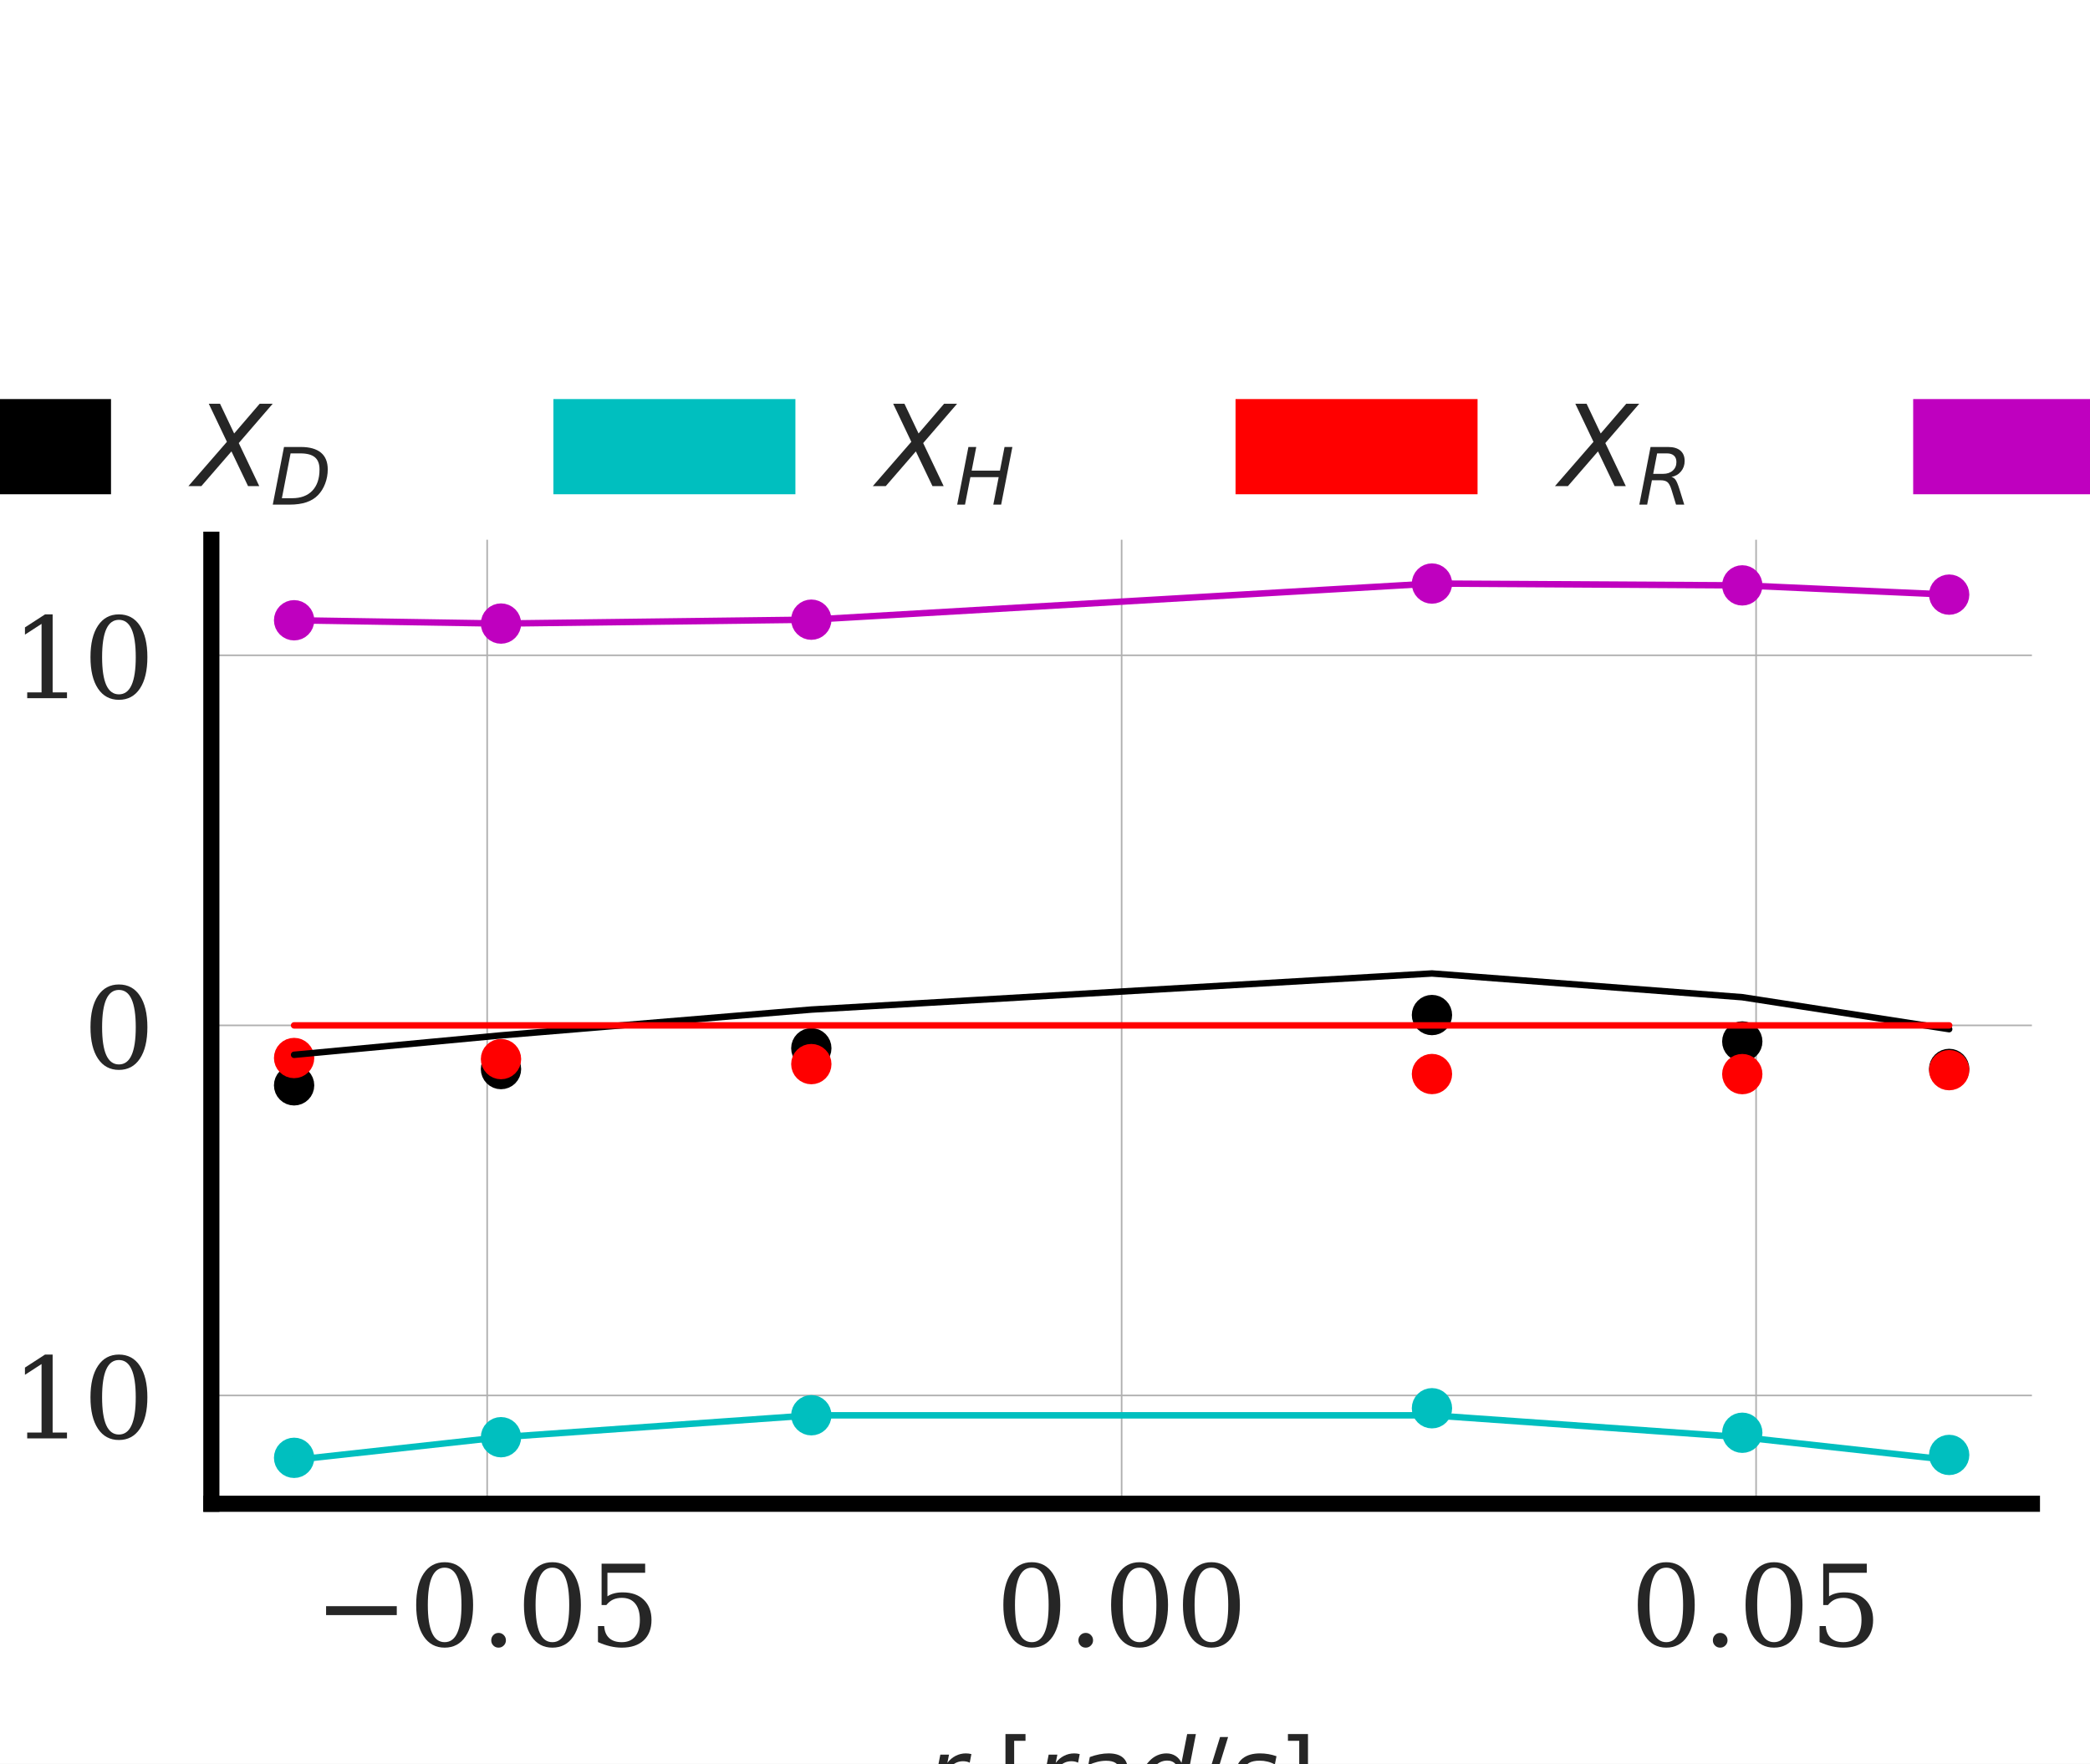
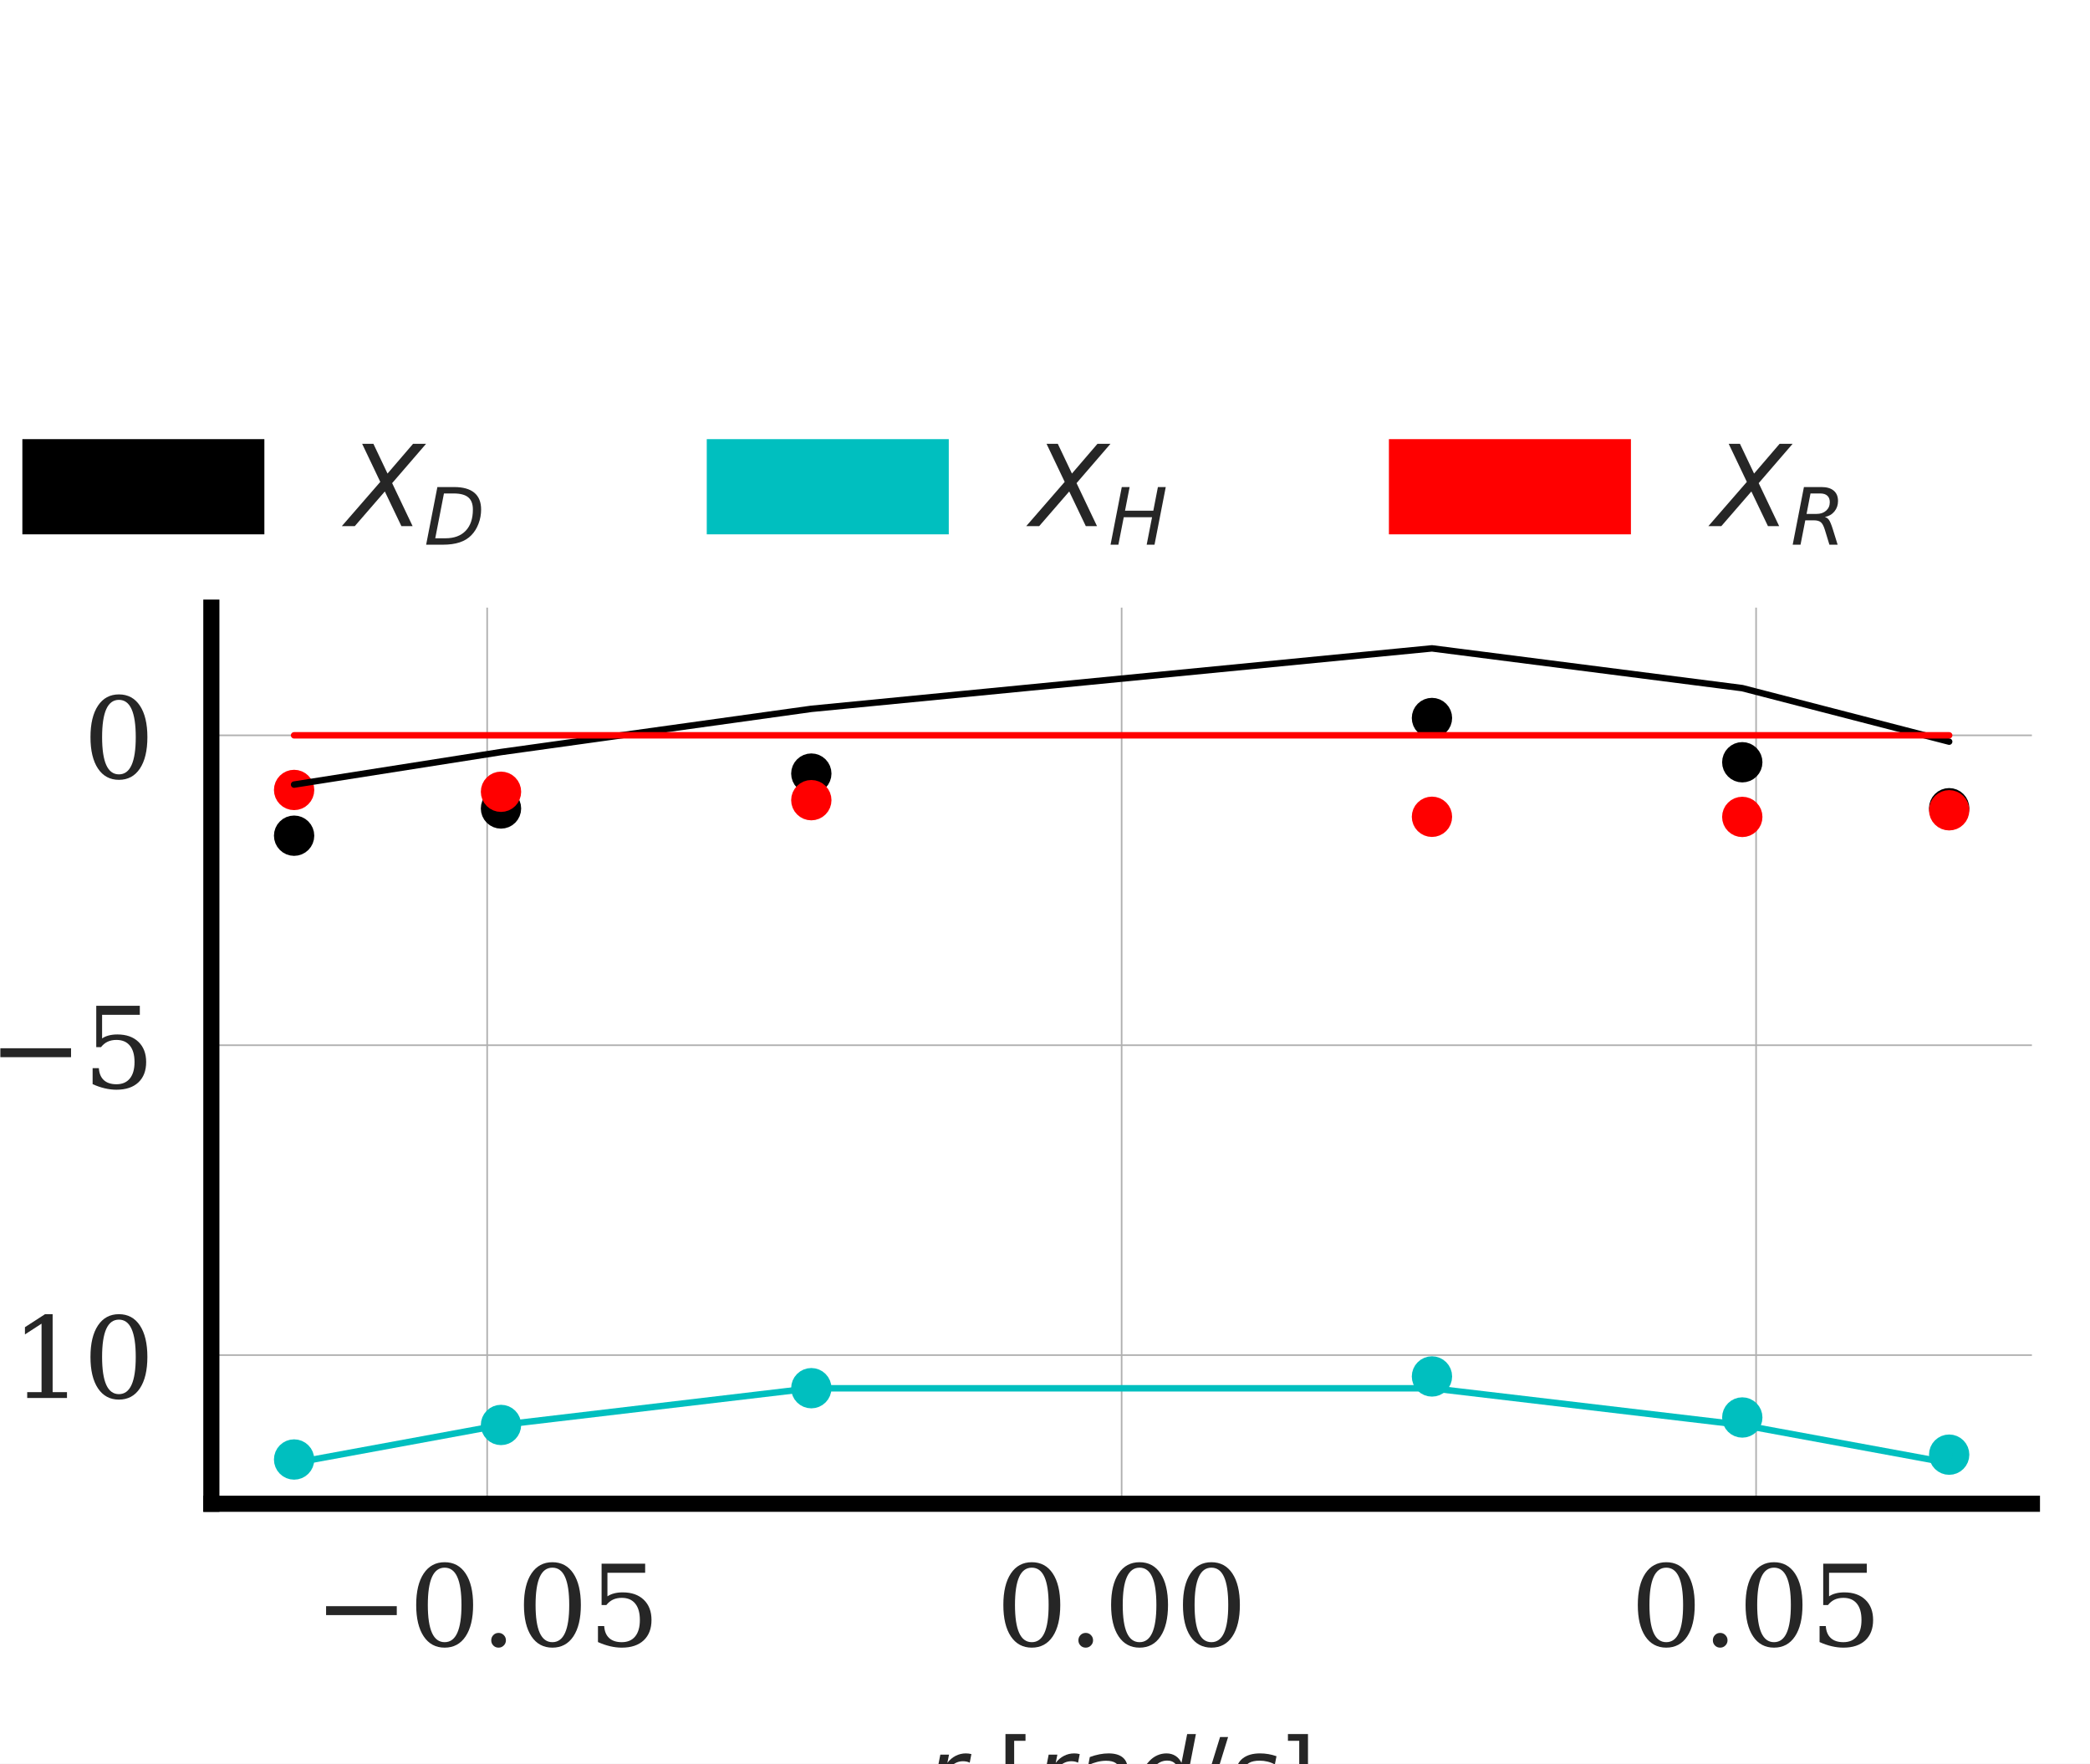
<svg xmlns="http://www.w3.org/2000/svg" xmlns:xlink="http://www.w3.org/1999/xlink" width="129.54pt" height="109.312pt" viewBox="0 0 129.54 109.312" version="1.1">
  <defs>
    <style type="text/css">*{stroke-linejoin: round; stroke-linecap: butt}</style>
  </defs>
  <g id="figure_1">
    <g id="patch_1">
      <path d="M 0 109.312  L 129.54 109.312  L 129.54 0  L 0 0  z " style="fill: #ffffff" />
    </g>
    <g id="axes_1">
      <g id="patch_2">
-         <path d="M 13.1 93.202  L 125.94 93.202  L 125.94 33.452  L 13.1 33.452  z " style="fill: #ffffff" />
+         <path d="M 13.1 93.202  L 125.94 93.202  L 125.94 37.661  L 13.1 37.661  z " style="fill: #ffffff" />
      </g>
      <g id="matplotlib.axis_1">
        <g id="xtick_1">
          <g id="line2d_1">
-             <path d="M 30.195 93.202  L 30.195 33.452  " clip-path="url(#pee48718873)" style="fill: none; stroke: #b0b0b0; stroke-width: 0.1; stroke-linecap: round" />
+             <path d="M 30.195 93.202  L 30.195 37.661  " clip-path="url(#p3bbda24dc9)" style="fill: none; stroke: #b0b0b0; stroke-width: 0.1; stroke-linecap: round" />
          </g>
          <g id="line2d_2" />
          <g id="text_1">
            <g style="fill: #262626" transform="translate(19.46946 102.0205) scale(0.07 -0.07)">
              <defs>
                <path id="DejaVuSerif-2212" d="M 678 2259  L 4684 2259  L 4684 1753  L 678 1753  L 678 2259  z " transform="scale(0.015625)" />
                <path id="DejaVuSerif-30" d="M 2034 219  Q 2513 219 2750 744  Q 2988 1269 2988 2328  Q 2988 3391 2750 3916  Q 2513 4441 2034 4441  Q 1556 4441 1318 3916  Q 1081 3391 1081 2328  Q 1081 1269 1318 744  Q 1556 219 2034 219  z M 2034 -91  Q 1275 -91 848 546  Q 422 1184 422 2328  Q 422 3475 848 4112  Q 1275 4750 2034 4750  Q 2797 4750 3222 4112  Q 3647 3475 3647 2328  Q 3647 1184 3222 546  Q 2797 -91 2034 -91  z " transform="scale(0.015625)" />
                <path id="DejaVuSerif-2e" d="M 603 325  Q 603 500 722 622  Q 841 744 1019 744  Q 1191 744 1312 622  Q 1434 500 1434 325  Q 1434 153 1312 31  Q 1191 -91 1019 -91  Q 841 -91 722 29  Q 603 150 603 325  z " transform="scale(0.015625)" />
                <path id="DejaVuSerif-35" d="M 3219 4666  L 3219 4153  L 1081 4153  L 1081 2816  Q 1244 2928 1461 2984  Q 1678 3041 1947 3041  Q 2703 3041 3140 2622  Q 3578 2203 3578 1478  Q 3578 738 3136 323  Q 2694 -91 1894 -91  Q 1572 -91 1234 -12  Q 897 66 544 225  L 544 1131  L 897 1131  Q 925 688 1179 453  Q 1434 219 1894 219  Q 2388 219 2653 544  Q 2919 869 2919 1478  Q 2919 2084 2655 2407  Q 2391 2731 1894 2731  Q 1613 2731 1398 2631  Q 1184 2531 1019 2322  L 750 2322  L 750 4666  L 3219 4666  z " transform="scale(0.015625)" />
              </defs>
              <use xlink:href="#DejaVuSerif-2212" />
              <use xlink:href="#DejaVuSerif-30" x="83.789" />
              <use xlink:href="#DejaVuSerif-2e" x="147.412" />
              <use xlink:href="#DejaVuSerif-30" x="179.199" />
              <use xlink:href="#DejaVuSerif-35" x="242.822" />
            </g>
          </g>
        </g>
        <g id="xtick_2">
          <g id="line2d_3">
-             <path d="M 69.52 93.202  L 69.52 33.452  " clip-path="url(#pee48718873)" style="fill: none; stroke: #b0b0b0; stroke-width: 0.1; stroke-linecap: round" />
+             <path d="M 69.52 93.202  L 69.52 37.661  " clip-path="url(#p3bbda24dc9)" style="fill: none; stroke: #b0b0b0; stroke-width: 0.1; stroke-linecap: round" />
          </g>
          <g id="line2d_4" />
          <g id="text_2">
            <g style="fill: #262626" transform="translate(61.72691 102.0205) scale(0.07 -0.07)">
              <use xlink:href="#DejaVuSerif-30" />
              <use xlink:href="#DejaVuSerif-2e" x="63.623" />
              <use xlink:href="#DejaVuSerif-30" x="95.41" />
              <use xlink:href="#DejaVuSerif-30" x="159.033" />
            </g>
          </g>
        </g>
        <g id="xtick_3">
          <g id="line2d_5">
-             <path d="M 108.844 93.202  L 108.844 33.452  " clip-path="url(#pee48718873)" style="fill: none; stroke: #b0b0b0; stroke-width: 0.1; stroke-linecap: round" />
+             <path d="M 108.844 93.202  L 108.844 37.661  " clip-path="url(#p3bbda24dc9)" style="fill: none; stroke: #b0b0b0; stroke-width: 0.1; stroke-linecap: round" />
          </g>
          <g id="line2d_6" />
          <g id="text_3">
            <g style="fill: #262626" transform="translate(101.0515 102.0205) scale(0.07 -0.07)">
              <use xlink:href="#DejaVuSerif-30" />
              <use xlink:href="#DejaVuSerif-2e" x="63.623" />
              <use xlink:href="#DejaVuSerif-30" x="95.41" />
              <use xlink:href="#DejaVuSerif-35" x="159.033" />
            </g>
          </g>
        </g>
        <g id="text_4">
          <g style="fill: #262626" transform="translate(57.42988 112.0353) scale(0.06 -0.06)">
            <defs>
              <path id="DejaVuSans-Oblique-72" d="M 2853 2969  Q 2766 3016 2653 3041  Q 2541 3066 2413 3066  Q 1953 3066 1609 2717  Q 1266 2369 1153 1784  L 800 0  L 225 0  L 909 3500  L 1484 3500  L 1375 2956  Q 1603 3259 1920 3421  Q 2238 3584 2597 3584  Q 2691 3584 2781 3573  Q 2872 3563 2963 3538  L 2853 2969  z " transform="scale(0.015625)" />
              <path id="DejaVuSerif-20" transform="scale(0.015625)" />
              <path id="DejaVuSans-5b" d="M 550 4863  L 1875 4863  L 1875 4416  L 1125 4416  L 1125 -397  L 1875 -397  L 1875 -844  L 550 -844  L 550 4863  z " transform="scale(0.015625)" />
              <path id="DejaVuSans-Oblique-61" d="M 3438 1997  L 3047 0  L 2472 0  L 2578 531  Q 2325 219 2001 64  Q 1678 -91 1281 -91  Q 834 -91 548 182  Q 263 456 263 884  Q 263 1497 752 1853  Q 1241 2209 2100 2209  L 2900 2209  L 2931 2363  Q 2938 2388 2941 2417  Q 2944 2447 2944 2509  Q 2944 2788 2717 2942  Q 2491 3097 2081 3097  Q 1800 3097 1504 3025  Q 1209 2953 897 2809  L 997 3341  Q 1322 3463 1633 3523  Q 1944 3584 2234 3584  Q 2853 3584 3176 3315  Q 3500 3047 3500 2534  Q 3500 2431 3484 2292  Q 3469 2153 3438 1997  z M 2816 1759  L 2241 1759  Q 1534 1759 1195 1570  Q 856 1381 856 984  Q 856 709 1029 553  Q 1203 397 1509 397  Q 1978 397 2328 733  Q 2678 1069 2791 1631  L 2816 1759  z " transform="scale(0.015625)" />
              <path id="DejaVuSans-Oblique-64" d="M 2675 525  Q 2444 222 2128 65  Q 1813 -91 1428 -91  Q 903 -91 598 267  Q 294 625 294 1247  Q 294 1766 478 2236  Q 663 2706 1013 3078  Q 1244 3325 1534 3454  Q 1825 3584 2144 3584  Q 2481 3584 2739 3421  Q 2997 3259 3138 2956  L 3513 4863  L 4091 4863  L 3144 0  L 2566 0  L 2675 525  z M 891 1350  Q 891 897 1095 644  Q 1300 391 1663 391  Q 1931 391 2161 520  Q 2391 650 2566 903  Q 2750 1166 2856 1509  Q 2963 1853 2963 2188  Q 2963 2622 2758 2865  Q 2553 3109 2194 3109  Q 1922 3109 1687 2981  Q 1453 2853 1288 2613  Q 1106 2353 998 2009  Q 891 1666 891 1350  z " transform="scale(0.015625)" />
              <path id="DejaVuSans-2f" d="M 1625 4666  L 2156 4666  L 531 -594  L 0 -594  L 1625 4666  z " transform="scale(0.015625)" />
              <path id="DejaVuSans-Oblique-73" d="M 3200 3397  L 3091 2853  Q 2863 2978 2609 3040  Q 2356 3103 2088 3103  Q 1634 3103 1373 2948  Q 1113 2794 1113 2528  Q 1113 2219 1719 2053  Q 1766 2041 1788 2034  L 1972 1978  Q 2547 1819 2739 1644  Q 2931 1469 2931 1166  Q 2931 609 2489 259  Q 2047 -91 1331 -91  Q 1053 -91 747 -37  Q 441 16 72 128  L 184 722  Q 500 559 806 475  Q 1113 391 1394 391  Q 1816 391 2080 572  Q 2344 753 2344 1031  Q 2344 1331 1650 1516  L 1591 1531  L 1394 1581  Q 956 1697 753 1886  Q 550 2075 550 2369  Q 550 2928 970 3256  Q 1391 3584 2113 3584  Q 2397 3584 2667 3537  Q 2938 3491 3200 3397  z " transform="scale(0.015625)" />
              <path id="DejaVuSans-5d" d="M 1947 4863  L 1947 -844  L 622 -844  L 622 -397  L 1369 -397  L 1369 4416  L 622 4416  L 622 4863  L 1947 4863  z " transform="scale(0.015625)" />
            </defs>
            <use xlink:href="#DejaVuSans-Oblique-72" transform="translate(0 0.015625)" />
            <use xlink:href="#DejaVuSerif-20" transform="translate(41.11328 0.015625)" />
            <use xlink:href="#DejaVuSans-5b" transform="translate(72.90039 0.015625)" />
            <use xlink:href="#DejaVuSans-Oblique-72" transform="translate(111.9141 0.015625)" />
            <use xlink:href="#DejaVuSans-Oblique-61" transform="translate(153.0273 0.015625)" />
            <use xlink:href="#DejaVuSans-Oblique-64" transform="translate(214.3066 0.015625)" />
            <use xlink:href="#DejaVuSans-2f" transform="translate(277.7832 0.015625)" />
            <use xlink:href="#DejaVuSans-Oblique-73" transform="translate(311.4746 0.015625)" />
            <use xlink:href="#DejaVuSans-5d" transform="translate(363.5742 0.015625)" />
          </g>
        </g>
      </g>
      <g id="matplotlib.axis_2">
        <g id="ytick_1">
          <g id="line2d_7">
-             <path d="M 13.1 86.491  L 125.94 86.491  " clip-path="url(#pee48718873)" style="fill: none; stroke: #b0b0b0; stroke-width: 0.1; stroke-linecap: round" />
+             <path d="M 13.1 83.988  L 125.94 83.988  " clip-path="url(#p3bbda24dc9)" style="fill: none; stroke: #b0b0b0; stroke-width: 0.1; stroke-linecap: round" />
          </g>
          <g id="line2d_8" />
          <g id="text_5">
-             <g style="fill: #262626" transform="translate(-5.173281 89.1508) scale(0.07 -0.07)">
+             <g style="fill: #262626" transform="translate(-5.173281 86.64735) scale(0.07 -0.07)">
              <defs>
                <path id="DejaVuSerif-31" d="M 909 0  L 909 331  L 1722 331  L 1722 4213  L 781 3603  L 781 4013  L 1919 4750  L 2350 4750  L 2350 331  L 3163 331  L 3163 0  L 909 0  z " transform="scale(0.015625)" />
              </defs>
              <use xlink:href="#DejaVuSerif-2212" />
              <use xlink:href="#DejaVuSerif-31" x="83.789" />
              <use xlink:href="#DejaVuSerif-30" x="147.412" />
            </g>
          </g>
        </g>
        <g id="ytick_2">
          <g id="line2d_9">
-             <path d="M 13.1 63.553  L 125.94 63.553  " clip-path="url(#pee48718873)" style="fill: none; stroke: #b0b0b0; stroke-width: 0.1; stroke-linecap: round" />
+             <path d="M 13.1 64.781  L 125.94 64.781  " clip-path="url(#p3bbda24dc9)" style="fill: none; stroke: #b0b0b0; stroke-width: 0.1; stroke-linecap: round" />
          </g>
          <g id="line2d_10" />
          <g id="text_6">
-             <g style="fill: #262626" transform="translate(5.14625 66.21262) scale(0.07 -0.07)">
-               <use xlink:href="#DejaVuSerif-30" />
+             <g style="fill: #262626" transform="translate(-0.719531 67.44076) scale(0.07 -0.07)">
+               <use xlink:href="#DejaVuSerif-2212" />
+               <use xlink:href="#DejaVuSerif-35" x="83.789" />
            </g>
          </g>
        </g>
        <g id="ytick_3">
          <g id="line2d_11">
-             <path d="M 13.1 40.615  L 125.94 40.615  " clip-path="url(#pee48718873)" style="fill: none; stroke: #b0b0b0; stroke-width: 0.1; stroke-linecap: round" />
+             <path d="M 13.1 45.575  L 125.94 45.575  " clip-path="url(#p3bbda24dc9)" style="fill: none; stroke: #b0b0b0; stroke-width: 0.1; stroke-linecap: round" />
          </g>
          <g id="line2d_12" />
          <g id="text_7">
-             <g style="fill: #262626" transform="translate(0.6925 43.27445) scale(0.07 -0.07)">
-               <use xlink:href="#DejaVuSerif-31" />
-               <use xlink:href="#DejaVuSerif-30" x="63.623" />
+             <g style="fill: #262626" transform="translate(5.14625 48.23417) scale(0.07 -0.07)">
+               <use xlink:href="#DejaVuSerif-30" />
            </g>
          </g>
        </g>
        <g id="text_8">
-           <g style="fill: #262626" transform="translate(-10.55328 91.31701) rotate(-90) scale(0.06 -0.06)">
+           <g style="fill: #262626" transform="translate(-10.55328 93.42126) rotate(-90) scale(0.06 -0.06)">
            <defs>
              <path id="DejaVuSerif-53" d="M 594 225  L 594 1288  L 953 1284  Q 969 753 1261 498  Q 1553 244 2150 244  Q 2706 244 2998 464  Q 3291 684 3291 1106  Q 3291 1444 3114 1625  Q 2938 1806 2369 1978  L 1753 2163  Q 1084 2366 811 2669  Q 538 2972 538 3500  Q 538 4094 959 4422  Q 1381 4750 2144 4750  Q 2469 4750 2856 4679  Q 3244 4609 3681 4475  L 3681 3481  L 3328 3481  Q 3275 3975 2998 4195  Q 2722 4416 2156 4416  Q 1663 4416 1405 4214  Q 1147 4013 1147 3628  Q 1147 3294 1340 3103  Q 1534 2913 2163 2725  L 2741 2553  Q 3375 2363 3645 2067  Q 3916 1772 3916 1275  Q 3916 597 3481 253  Q 3047 -91 2188 -91  Q 1803 -91 1404 -12  Q 1006 66 594 225  z " transform="scale(0.015625)" />
              <path id="DejaVuSerif-75" d="M 2266 3322  L 3341 3322  L 3341 331  L 3884 331  L 3884 0  L 2766 0  L 2766 588  Q 2606 256 2353 82  Q 2100 -91 1766 -91  Q 1213 -91 952 223  Q 691 538 691 1209  L 691 2988  L 172 2988  L 172 3322  L 1269 3322  L 1269 1388  Q 1269 781 1417 556  Q 1566 331 1947 331  Q 2347 331 2556 625  Q 2766 919 2766 1478  L 2766 2988  L 2266 2988  L 2266 3322  z " transform="scale(0.015625)" />
              <path id="DejaVuSerif-72" d="M 3059 3328  L 3059 2497  L 2728 2497  Q 2713 2744 2591 2866  Q 2469 2988 2234 2988  Q 1809 2988 1582 2694  Q 1356 2400 1356 1850  L 1356 331  L 2022 331  L 2022 0  L 263 0  L 263 331  L 781 331  L 781 2994  L 231 2994  L 231 3322  L 1356 3322  L 1356 2731  Q 1525 3078 1790 3245  Q 2056 3413 2438 3413  Q 2578 3413 2733 3391  Q 2888 3369 3059 3328  z " transform="scale(0.015625)" />
              <path id="DejaVuSerif-67" d="M 3359 2988  L 3359 72  Q 3359 -644 2965 -1033  Q 2572 -1422 1844 -1422  Q 1516 -1422 1216 -1362  Q 916 -1303 641 -1184  L 641 -488  L 941 -488  Q 997 -813 1206 -963  Q 1416 -1113 1806 -1113  Q 2313 -1113 2548 -827  Q 2784 -541 2784 72  L 2784 519  Q 2616 206 2355 57  Q 2094 -91 1709 -91  Q 1097 -91 708 395  Q 319 881 319 1663  Q 319 2444 706 2928  Q 1094 3413 1709 3413  Q 2094 3413 2355 3264  Q 2616 3116 2784 2803  L 2784 3322  L 3909 3322  L 3909 2988  L 3359 2988  z M 2784 1825  Q 2784 2422 2554 2737  Q 2325 3053 1888 3053  Q 1444 3053 1217 2703  Q 991 2353 991 1663  Q 991 975 1217 622  Q 1444 269 1888 269  Q 2325 269 2554 583  Q 2784 897 2784 1497  L 2784 1825  z " transform="scale(0.015625)" />
              <path id="DejaVuSerif-65" d="M 3469 1600  L 991 1600  L 991 1575  Q 991 903 1244 561  Q 1497 219 1991 219  Q 2369 219 2611 417  Q 2853 616 2950 1006  L 3413 1006  Q 3275 459 2904 184  Q 2534 -91 1931 -91  Q 1203 -91 761 389  Q 319 869 319 1663  Q 319 2450 753 2931  Q 1188 3413 1894 3413  Q 2647 3413 3050 2948  Q 3453 2484 3469 1600  z M 2791 1931  Q 2772 2513 2545 2808  Q 2319 3103 1894 3103  Q 1497 3103 1269 2806  Q 1041 2509 991 1931  L 2791 1931  z " transform="scale(0.015625)" />
              <path id="DejaVuSerif-66" d="M 2753 4078  L 2450 4078  Q 2447 4313 2317 4434  Q 2188 4556 1941 4556  Q 1619 4556 1487 4379  Q 1356 4203 1356 3750  L 1356 3322  L 2284 3322  L 2284 2988  L 1356 2988  L 1356 331  L 2094 331  L 2094 0  L 231 0  L 231 331  L 781 331  L 781 2988  L 231 2988  L 231 3322  L 781 3322  L 781 3738  Q 781 4294 1070 4578  Q 1359 4863 1919 4863  Q 2128 4863 2337 4825  Q 2547 4788 2753 4709  L 2753 4078  z " transform="scale(0.015625)" />
              <path id="DejaVuSerif-6f" d="M 1925 219  Q 2388 219 2623 584  Q 2859 950 2859 1663  Q 2859 2375 2623 2739  Q 2388 3103 1925 3103  Q 1463 3103 1227 2739  Q 991 2375 991 1663  Q 991 950 1228 584  Q 1466 219 1925 219  z M 1925 -91  Q 1200 -91 759 389  Q 319 869 319 1663  Q 319 2456 758 2934  Q 1197 3413 1925 3413  Q 2653 3413 3092 2934  Q 3531 2456 3531 1663  Q 3531 869 3092 389  Q 2653 -91 1925 -91  z " transform="scale(0.015625)" />
              <path id="DejaVuSerif-63" d="M 3291 997  Q 3169 466 2822 187  Q 2475 -91 1925 -91  Q 1200 -91 759 389  Q 319 869 319 1663  Q 319 2459 759 2936  Q 1200 3413 1925 3413  Q 2241 3413 2553 3339  Q 2866 3266 3181 3116  L 3181 2266  L 2847 2266  Q 2781 2703 2561 2903  Q 2341 3103 1931 3103  Q 1466 3103 1228 2742  Q 991 2381 991 1663  Q 991 944 1227 581  Q 1463 219 1931 219  Q 2303 219 2525 412  Q 2747 606 2828 997  L 3291 997  z " transform="scale(0.015625)" />
              <path id="DejaVuSerif-73" d="M 359 184  L 359 959  L 691 959  Q 703 588 923 403  Q 1144 219 1575 219  Q 1963 219 2166 364  Q 2369 509 2369 788  Q 2369 1006 2220 1140  Q 2072 1275 1594 1428  L 1178 1569  Q 750 1706 558 1912  Q 366 2119 366 2438  Q 366 2894 700 3153  Q 1034 3413 1625 3413  Q 1888 3413 2178 3344  Q 2469 3275 2778 3144  L 2778 2419  L 2447 2419  Q 2434 2741 2221 2922  Q 2009 3103 1644 3103  Q 1281 3103 1095 2975  Q 909 2847 909 2591  Q 909 2381 1050 2254  Q 1191 2128 1613 1997  L 2069 1856  Q 2541 1709 2748 1489  Q 2956 1269 2956 922  Q 2956 450 2595 179  Q 2234 -91 1600 -91  Q 1278 -91 972 -22  Q 666 47 359 184  z " transform="scale(0.015625)" />
              <path id="DejaVuSans-Oblique-58" d="M 878 4666  L 1516 4666  L 2316 2981  L 3763 4666  L 4500 4666  L 2578 2438  L 3738 0  L 3103 0  L 2163 1966  L 459 0  L -275 0  L 1906 2509  L 878 4666  z " transform="scale(0.015625)" />
              <path id="DejaVuSans-Oblique-4e" d="M 1081 4666  L 1931 4666  L 3219 666  L 4000 4666  L 4616 4666  L 3706 0  L 2853 0  L 1569 4025  L 788 0  L 172 0  L 1081 4666  z " transform="scale(0.015625)" />
            </defs>
            <use xlink:href="#DejaVuSerif-53" transform="translate(0 0.015625)" />
            <use xlink:href="#DejaVuSerif-75" transform="translate(68.50586 0.015625)" />
            <use xlink:href="#DejaVuSerif-72" transform="translate(132.9102 0.015625)" />
            <use xlink:href="#DejaVuSerif-67" transform="translate(180.7129 0.015625)" />
            <use xlink:href="#DejaVuSerif-65" transform="translate(244.7266 0.015625)" />
            <use xlink:href="#DejaVuSerif-20" transform="translate(303.9062 0.015625)" />
            <use xlink:href="#DejaVuSerif-66" transform="translate(335.6934 0.015625)" />
            <use xlink:href="#DejaVuSerif-6f" transform="translate(372.7051 0.015625)" />
            <use xlink:href="#DejaVuSerif-72" transform="translate(432.9102 0.015625)" />
            <use xlink:href="#DejaVuSerif-63" transform="translate(480.7129 0.015625)" />
            <use xlink:href="#DejaVuSerif-65" transform="translate(536.7188 0.015625)" />
            <use xlink:href="#DejaVuSerif-73" transform="translate(595.8984 0.015625)" />
            <use xlink:href="#DejaVuSerif-20" transform="translate(647.2168 0.015625)" />
            <use xlink:href="#DejaVuSans-Oblique-58" transform="translate(679.0039 0.015625)" />
            <use xlink:href="#DejaVuSerif-20" transform="translate(747.5098 0.015625)" />
            <use xlink:href="#DejaVuSans-5b" transform="translate(779.2969 0.015625)" />
            <use xlink:href="#DejaVuSans-Oblique-4e" transform="translate(818.3105 0.015625)" />
            <use xlink:href="#DejaVuSans-5d" transform="translate(893.1152 0.015625)" />
          </g>
        </g>
      </g>
      <g id="line2d_13">
        <defs>
-           <path id="mc20817469b" d="M 0 0.75  C 0.199 0.75 0.39 0.671 0.53 0.53  C 0.671 0.39 0.75 0.199 0.75 0  C 0.75 -0.199 0.671 -0.39 0.53 -0.53  C 0.39 -0.671 0.199 -0.75 0 -0.75  C -0.199 -0.75 -0.39 -0.671 -0.53 -0.53  C -0.671 -0.39 -0.75 -0.199 -0.75 0  C -0.75 0.199 -0.671 0.39 -0.53 0.53  C -0.39 0.671 -0.199 0.75 0 0.75  z " style="stroke: #000000" />
+           <path id="mb6536778e3" d="M 0 0.75  C 0.199 0.75 0.39 0.671 0.53 0.53  C 0.671 0.39 0.75 0.199 0.75 0  C 0.75 -0.199 0.671 -0.39 0.53 -0.53  C 0.39 -0.671 0.199 -0.75 0 -0.75  C -0.199 -0.75 -0.39 -0.671 -0.53 -0.53  C -0.671 -0.39 -0.75 -0.199 -0.75 0  C -0.75 0.199 -0.671 0.39 -0.53 0.53  C -0.39 0.671 -0.199 0.75 0 0.75  z " style="stroke: #000000" />
        </defs>
-         <g clip-path="url(#pee48718873)">
-           <use xlink:href="#mc20817469b" x="18.229" y="67.268" style="stroke: #000000" />
-           <use xlink:href="#mc20817469b" x="31.052" y="66.261" style="stroke: #000000" />
-           <use xlink:href="#mc20817469b" x="50.286" y="64.97" style="stroke: #000000" />
-           <use xlink:href="#mc20817469b" x="88.754" y="62.912" style="stroke: #000000" />
-           <use xlink:href="#mc20817469b" x="107.988" y="64.55" style="stroke: #000000" />
-           <use xlink:href="#mc20817469b" x="120.811" y="66.252" style="stroke: #000000" />
+         <g clip-path="url(#p3bbda24dc9)">
+           <use xlink:href="#mb6536778e3" x="18.229" y="51.796" style="stroke: #000000" />
+           <use xlink:href="#mb6536778e3" x="31.052" y="50.109" style="stroke: #000000" />
+           <use xlink:href="#mb6536778e3" x="50.286" y="47.947" style="stroke: #000000" />
+           <use xlink:href="#mb6536778e3" x="88.754" y="44.502" style="stroke: #000000" />
+           <use xlink:href="#mb6536778e3" x="107.988" y="47.244" style="stroke: #000000" />
+           <use xlink:href="#mb6536778e3" x="120.811" y="50.094" style="stroke: #000000" />
        </g>
      </g>
      <g id="line2d_14">
        <defs>
-           <path id="mcbd9e3e299" d="M 0 0.75  C 0.199 0.75 0.39 0.671 0.53 0.53  C 0.671 0.39 0.75 0.199 0.75 0  C 0.75 -0.199 0.671 -0.39 0.53 -0.53  C 0.39 -0.671 0.199 -0.75 0 -0.75  C -0.199 -0.75 -0.39 -0.671 -0.53 -0.53  C -0.671 -0.39 -0.75 -0.199 -0.75 0  C -0.75 0.199 -0.671 0.39 -0.53 0.53  C -0.39 0.671 -0.199 0.75 0 0.75  z " style="stroke: #00bfbf" />
+           <path id="m2accca02e9" d="M 0 0.75  C 0.199 0.75 0.39 0.671 0.53 0.53  C 0.671 0.39 0.75 0.199 0.75 0  C 0.75 -0.199 0.671 -0.39 0.53 -0.53  C 0.39 -0.671 0.199 -0.75 0 -0.75  C -0.199 -0.75 -0.39 -0.671 -0.53 -0.53  C -0.671 -0.39 -0.75 -0.199 -0.75 0  C -0.75 0.199 -0.671 0.39 -0.53 0.53  C -0.39 0.671 -0.199 0.75 0 0.75  z " style="stroke: #00bfbf" />
        </defs>
-         <g clip-path="url(#pee48718873)">
-           <use xlink:href="#mcbd9e3e299" x="18.229" y="90.355" style="fill: #00bfbf; stroke: #00bfbf" />
-           <use xlink:href="#mcbd9e3e299" x="31.052" y="89.077" style="fill: #00bfbf; stroke: #00bfbf" />
-           <use xlink:href="#mcbd9e3e299" x="50.286" y="87.716" style="fill: #00bfbf; stroke: #00bfbf" />
-           <use xlink:href="#mcbd9e3e299" x="88.754" y="87.282" style="fill: #00bfbf; stroke: #00bfbf" />
-           <use xlink:href="#mcbd9e3e299" x="107.988" y="88.801" style="fill: #00bfbf; stroke: #00bfbf" />
-           <use xlink:href="#mcbd9e3e299" x="120.811" y="90.176" style="fill: #00bfbf; stroke: #00bfbf" />
+         <g clip-path="url(#p3bbda24dc9)">
+           <use xlink:href="#m2accca02e9" x="18.229" y="90.459" style="fill: #00bfbf; stroke: #00bfbf" />
+           <use xlink:href="#m2accca02e9" x="31.052" y="88.318" style="fill: #00bfbf; stroke: #00bfbf" />
+           <use xlink:href="#m2accca02e9" x="50.286" y="86.039" style="fill: #00bfbf; stroke: #00bfbf" />
+           <use xlink:href="#m2accca02e9" x="88.754" y="85.312" style="fill: #00bfbf; stroke: #00bfbf" />
+           <use xlink:href="#m2accca02e9" x="107.988" y="87.855" style="fill: #00bfbf; stroke: #00bfbf" />
+           <use xlink:href="#m2accca02e9" x="120.811" y="90.159" style="fill: #00bfbf; stroke: #00bfbf" />
        </g>
      </g>
      <g id="line2d_15">
        <defs>
-           <path id="m9e178d0697" d="M 0 0.75  C 0.199 0.75 0.39 0.671 0.53 0.53  C 0.671 0.39 0.75 0.199 0.75 0  C 0.75 -0.199 0.671 -0.39 0.53 -0.53  C 0.39 -0.671 0.199 -0.75 0 -0.75  C -0.199 -0.75 -0.39 -0.671 -0.53 -0.53  C -0.671 -0.39 -0.75 -0.199 -0.75 0  C -0.75 0.199 -0.671 0.39 -0.53 0.53  C -0.39 0.671 -0.199 0.75 0 0.75  z " style="stroke: #ff0000" />
+           <path id="m624043960d" d="M 0 0.75  C 0.199 0.75 0.39 0.671 0.53 0.53  C 0.671 0.39 0.75 0.199 0.75 0  C 0.75 -0.199 0.671 -0.39 0.53 -0.53  C 0.39 -0.671 0.199 -0.75 0 -0.75  C -0.199 -0.75 -0.39 -0.671 -0.53 -0.53  C -0.671 -0.39 -0.75 -0.199 -0.75 0  C -0.75 0.199 -0.671 0.39 -0.53 0.53  C -0.39 0.671 -0.199 0.75 0 0.75  z " style="stroke: #ff0000" />
        </defs>
-         <g clip-path="url(#pee48718873)">
-           <use xlink:href="#m9e178d0697" x="18.229" y="65.575" style="fill: #ff0000; stroke: #ff0000" />
-           <use xlink:href="#m9e178d0697" x="31.052" y="65.642" style="fill: #ff0000; stroke: #ff0000" />
-           <use xlink:href="#m9e178d0697" x="50.286" y="65.953" style="fill: #ff0000; stroke: #ff0000" />
-           <use xlink:href="#m9e178d0697" x="88.754" y="66.568" style="fill: #ff0000; stroke: #ff0000" />
-           <use xlink:href="#m9e178d0697" x="107.988" y="66.573" style="fill: #ff0000; stroke: #ff0000" />
-           <use xlink:href="#m9e178d0697" x="120.811" y="66.327" style="fill: #ff0000; stroke: #ff0000" />
+         <g clip-path="url(#p3bbda24dc9)">
+           <use xlink:href="#m624043960d" x="18.229" y="48.961" style="fill: #ff0000; stroke: #ff0000" />
+           <use xlink:href="#m624043960d" x="31.052" y="49.073" style="fill: #ff0000; stroke: #ff0000" />
+           <use xlink:href="#m624043960d" x="50.286" y="49.594" style="fill: #ff0000; stroke: #ff0000" />
+           <use xlink:href="#m624043960d" x="88.754" y="50.624" style="fill: #ff0000; stroke: #ff0000" />
+           <use xlink:href="#m624043960d" x="107.988" y="50.632" style="fill: #ff0000; stroke: #ff0000" />
+           <use xlink:href="#m624043960d" x="120.811" y="50.22" style="fill: #ff0000; stroke: #ff0000" />
        </g>
      </g>
      <g id="line2d_16">
-         <defs>
-           <path id="m7cde8d28c7" d="M 0 0.75  C 0.199 0.75 0.39 0.671 0.53 0.53  C 0.671 0.39 0.75 0.199 0.75 0  C 0.75 -0.199 0.671 -0.39 0.53 -0.53  C 0.39 -0.671 0.199 -0.75 0 -0.75  C -0.199 -0.75 -0.39 -0.671 -0.53 -0.53  C -0.671 -0.39 -0.75 -0.199 -0.75 0  C -0.75 0.199 -0.671 0.39 -0.53 0.53  C -0.39 0.671 -0.199 0.75 0 0.75  z " style="stroke: #bf00bf" />
-         </defs>
-         <g clip-path="url(#pee48718873)">
-           <use xlink:href="#m7cde8d28c7" x="18.229" y="38.444" style="fill: #bf00bf; stroke: #bf00bf" />
-           <use xlink:href="#m7cde8d28c7" x="31.052" y="38.648" style="fill: #bf00bf; stroke: #bf00bf" />
-           <use xlink:href="#m7cde8d28c7" x="50.286" y="38.407" style="fill: #bf00bf; stroke: #bf00bf" />
-           <use xlink:href="#m7cde8d28c7" x="88.754" y="36.168" style="fill: #bf00bf; stroke: #bf00bf" />
-           <use xlink:href="#m7cde8d28c7" x="107.988" y="36.282" style="fill: #bf00bf; stroke: #bf00bf" />
-           <use xlink:href="#m7cde8d28c7" x="120.811" y="36.855" style="fill: #bf00bf; stroke: #bf00bf" />
-         </g>
+         <path d="M 18.229 48.628  L 31.052 46.612  L 50.286 43.934  L 88.754 40.186  L 107.988 42.65  L 120.811 45.967  " clip-path="url(#p3bbda24dc9)" style="fill: none; stroke: #000000; stroke-width: 0.4; stroke-linecap: round" />
      </g>
      <g id="line2d_17">
-         <path d="M 18.229 65.376  L 31.052 64.172  L 50.286 62.573  L 88.754 60.335  L 107.988 61.807  L 120.811 63.787  " clip-path="url(#pee48718873)" style="fill: none; stroke: #000000; stroke-width: 0.4; stroke-linecap: round" />
+         <path d="M 18.229 90.677  L 31.052 88.319  L 50.286 86.045  L 88.754 86.045  L 107.988 88.319  L 120.811 90.677  " clip-path="url(#p3bbda24dc9)" style="fill: none; stroke: #00bfbf; stroke-width: 0.4; stroke-linecap: round" />
      </g>
      <g id="line2d_18">
-         <path d="M 18.229 90.486  L 31.052 89.078  L 50.286 87.72  L 88.754 87.72  L 107.988 89.078  L 120.811 90.486  " clip-path="url(#pee48718873)" style="fill: none; stroke: #00bfbf; stroke-width: 0.4; stroke-linecap: round" />
-       </g>
-       <g id="line2d_19">
-         <path d="M 18.229 63.553  L 31.052 63.553  L 50.286 63.553  L 88.754 63.553  L 107.988 63.553  L 120.811 63.553  " clip-path="url(#pee48718873)" style="fill: none; stroke: #ff0000; stroke-width: 0.4; stroke-linecap: round" />
-       </g>
-       <g id="line2d_20">
-         <path d="M 18.229 38.444  L 31.052 38.648  L 50.286 38.407  L 88.754 36.168  L 107.988 36.282  L 120.811 36.855  " clip-path="url(#pee48718873)" style="fill: none; stroke: #bf00bf; stroke-width: 0.4; stroke-linecap: round" />
+         <path d="M 18.229 45.575  L 31.052 45.575  L 50.286 45.575  L 88.754 45.575  L 107.988 45.575  L 120.811 45.575  " clip-path="url(#p3bbda24dc9)" style="fill: none; stroke: #ff0000; stroke-width: 0.4; stroke-linecap: round" />
      </g>
      <g id="patch_3">
-         <path d="M 13.1 93.202  L 13.1 33.452  " style="fill: none; stroke: #000000; stroke-linejoin: miter; stroke-linecap: square" />
+         <path d="M 13.1 93.202  L 13.1 37.661  " style="fill: none; stroke: #000000; stroke-linejoin: miter; stroke-linecap: square" />
      </g>
      <g id="patch_4">
        <path d="M 13.1 93.202  L 125.94 93.202  " style="fill: none; stroke: #000000; stroke-linejoin: miter; stroke-linecap: square" />
      </g>
      <g id="legend_1">
        <g id="patch_5">
-           <path d="M -7.62 30.134  L 6.38 30.134  L 6.38 25.234  L -7.62 25.234  z " style="stroke: #000000; stroke-linejoin: miter" />
+           <path d="M 1.886 32.618  L 15.886 32.618  L 15.886 27.718  L 1.886 27.718  z " style="stroke: #000000; stroke-linejoin: miter" />
        </g>
        <g id="text_9">
-           <g style="fill: #262626" transform="translate(11.97988 30.13411) scale(0.07 -0.07)">
+           <g style="fill: #262626" transform="translate(21.4859 32.6177) scale(0.07 -0.07)">
            <defs>
              <path id="DejaVuSans-Oblique-44" d="M 1081 4666  L 2438 4666  Q 3519 4666 4070 4208  Q 4622 3750 4622 2847  Q 4622 2250 4412 1698  Q 4203 1147 3834 769  Q 3463 381 2891 190  Q 2319 0 1538 0  L 172 0  L 1081 4666  z M 1613 4147  L 909 519  L 1734 519  Q 2794 519 3375 1128  Q 3956 1738 3956 2847  Q 3956 3519 3581 3833  Q 3206 4147 2406 4147  L 1613 4147  z " transform="scale(0.015625)" />
            </defs>
            <use xlink:href="#DejaVuSans-Oblique-58" transform="translate(0 0.09375)" />
            <use xlink:href="#DejaVuSans-Oblique-44" transform="translate(68.50586 -16.3125) scale(0.7)" />
          </g>
        </g>
        <g id="patch_6">
-           <path d="M 34.8 30.134  L 48.8 30.134  L 48.8 25.234  L 34.8 25.234  z " style="fill: #00bfbf; stroke: #00bfbf; stroke-linejoin: miter" />
+           <path d="M 44.306 32.618  L 58.306 32.618  L 58.306 27.718  L 44.306 27.718  z " style="fill: #00bfbf; stroke: #00bfbf; stroke-linejoin: miter" />
        </g>
        <g id="text_10">
-           <g style="fill: #262626" transform="translate(54.39988 30.13411) scale(0.07 -0.07)">
+           <g style="fill: #262626" transform="translate(63.9059 32.6177) scale(0.07 -0.07)">
            <defs>
              <path id="DejaVuSans-Oblique-48" d="M 1081 4666  L 1716 4666  L 1344 2753  L 3634 2753  L 4006 4666  L 4641 4666  L 3731 0  L 3097 0  L 3531 2222  L 1241 2222  L 806 0  L 172 0  L 1081 4666  z " transform="scale(0.015625)" />
            </defs>
            <use xlink:href="#DejaVuSans-Oblique-58" transform="translate(0 0.09375)" />
            <use xlink:href="#DejaVuSans-Oblique-48" transform="translate(68.50586 -16.3125) scale(0.7)" />
          </g>
        </g>
        <g id="patch_7">
-           <path d="M 77.08 30.134  L 91.08 30.134  L 91.08 25.234  L 77.08 25.234  z " style="fill: #ff0000; stroke: #ff0000; stroke-linejoin: miter" />
+           <path d="M 86.586 32.618  L 100.586 32.618  L 100.586 27.718  L 86.586 27.718  z " style="fill: #ff0000; stroke: #ff0000; stroke-linejoin: miter" />
        </g>
        <g id="text_11">
-           <g style="fill: #262626" transform="translate(96.67988 30.13411) scale(0.07 -0.07)">
+           <g style="fill: #262626" transform="translate(106.1859 32.6177) scale(0.07 -0.07)">
            <defs>
              <path id="DejaVuSans-Oblique-52" d="M 1613 4147  L 1294 2491  L 2106 2491  Q 2584 2491 2879 2755  Q 3175 3019 3175 3444  Q 3175 3784 2976 3965  Q 2778 4147 2406 4147  L 1613 4147  z M 2772 2241  Q 2972 2194 3105 2009  Q 3238 1825 3413 1275  L 3809 0  L 3144 0  L 2778 1197  Q 2638 1659 2453 1815  Q 2269 1972 1888 1972  L 1191 1972  L 806 0  L 172 0  L 1081 4666  L 2503 4666  Q 3150 4666 3495 4373  Q 3841 4081 3841 3531  Q 3841 3044 3547 2687  Q 3253 2331 2772 2241  z " transform="scale(0.015625)" />
            </defs>
            <use xlink:href="#DejaVuSans-Oblique-58" transform="translate(0 0.09375)" />
            <use xlink:href="#DejaVuSans-Oblique-52" transform="translate(68.50586 -16.3125) scale(0.7)" />
-           </g>
-         </g>
-         <g id="patch_8">
-           <path d="M 119.08 30.134  L 133.08 30.134  L 133.08 25.234  L 119.08 25.234  z " style="fill: #bf00bf; stroke: #bf00bf; stroke-linejoin: miter" />
-         </g>
-         <g id="text_12">
-           <g style="fill: #262626" transform="translate(138.6799 30.13411) scale(0.07 -0.07)">
-             <defs>
-               <path id="DejaVuSans-Oblique-50" d="M 1081 4666  L 2541 4666  Q 3178 4666 3512 4369  Q 3847 4072 3847 3500  Q 3847 2731 3353 2303  Q 2859 1875 1966 1875  L 1172 1875  L 806 0  L 172 0  L 1081 4666  z M 1613 4147  L 1275 2394  L 2069 2394  Q 2606 2394 2893 2669  Q 3181 2944 3181 3456  Q 3181 3784 2986 3965  Q 2791 4147 2438 4147  L 1613 4147  z " transform="scale(0.015625)" />
-             </defs>
-             <use xlink:href="#DejaVuSans-Oblique-58" transform="translate(0 0.09375)" />
-             <use xlink:href="#DejaVuSans-Oblique-50" transform="translate(68.50586 -16.3125) scale(0.7)" />
          </g>
        </g>
      </g>
    </g>
  </g>
  <defs>
-     <clipPath id="pee48718873">
-       <rect x="13.1" y="33.452" width="112.84" height="59.749" />
+     <clipPath id="p3bbda24dc9">
+       <rect x="13.1" y="37.661" width="112.84" height="55.541" />
    </clipPath>
  </defs>
</svg>
